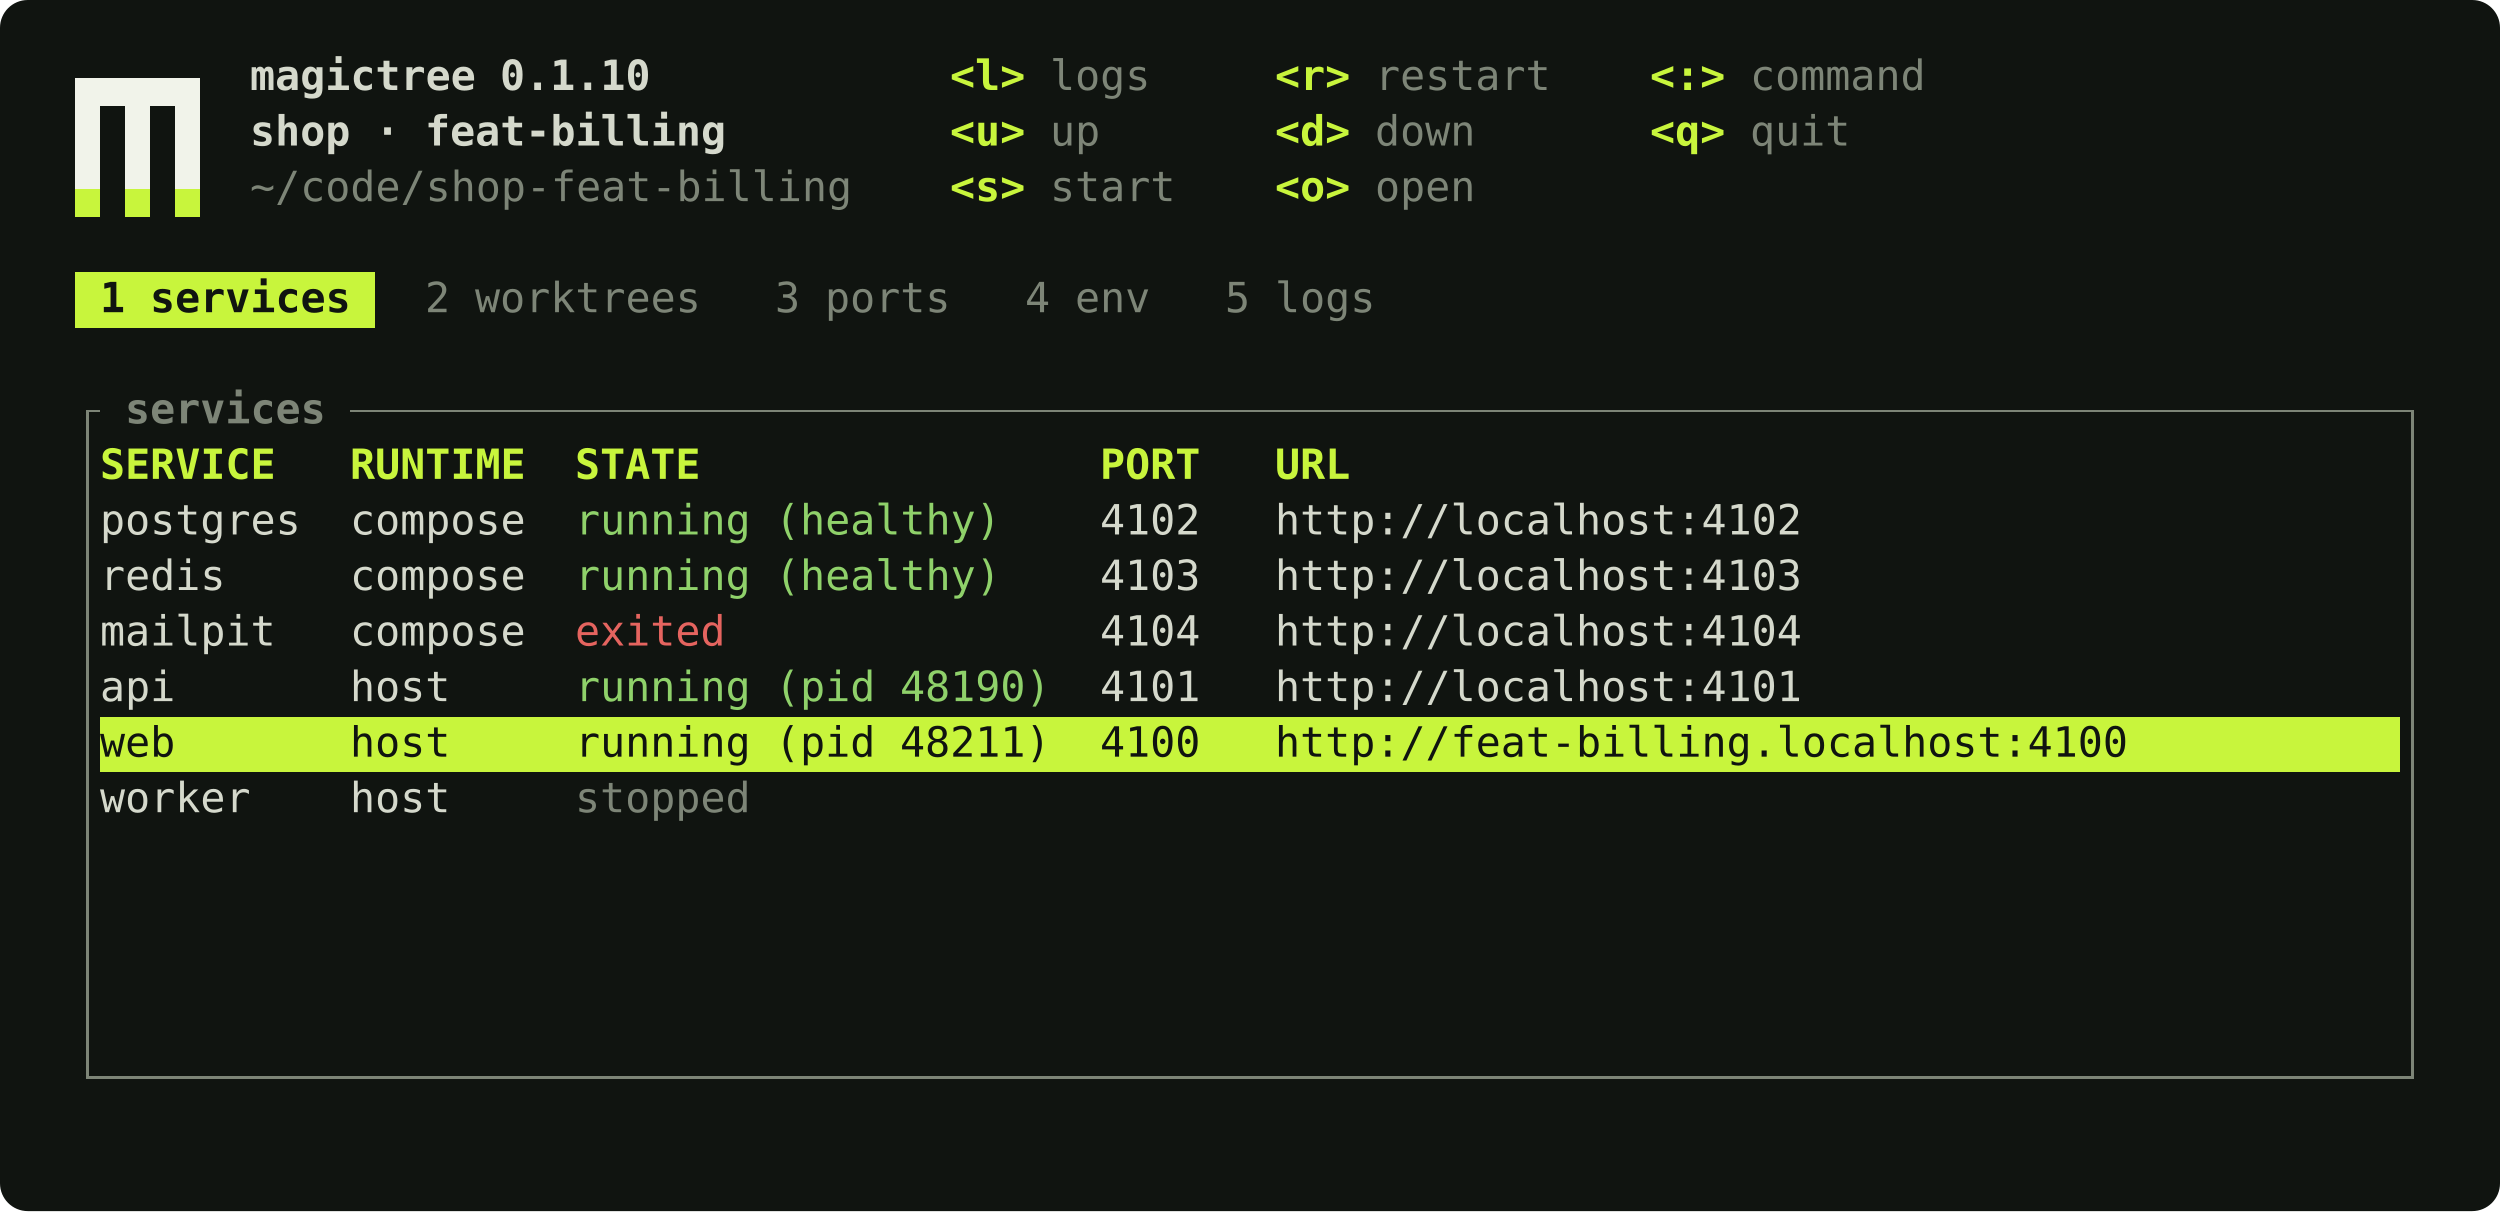
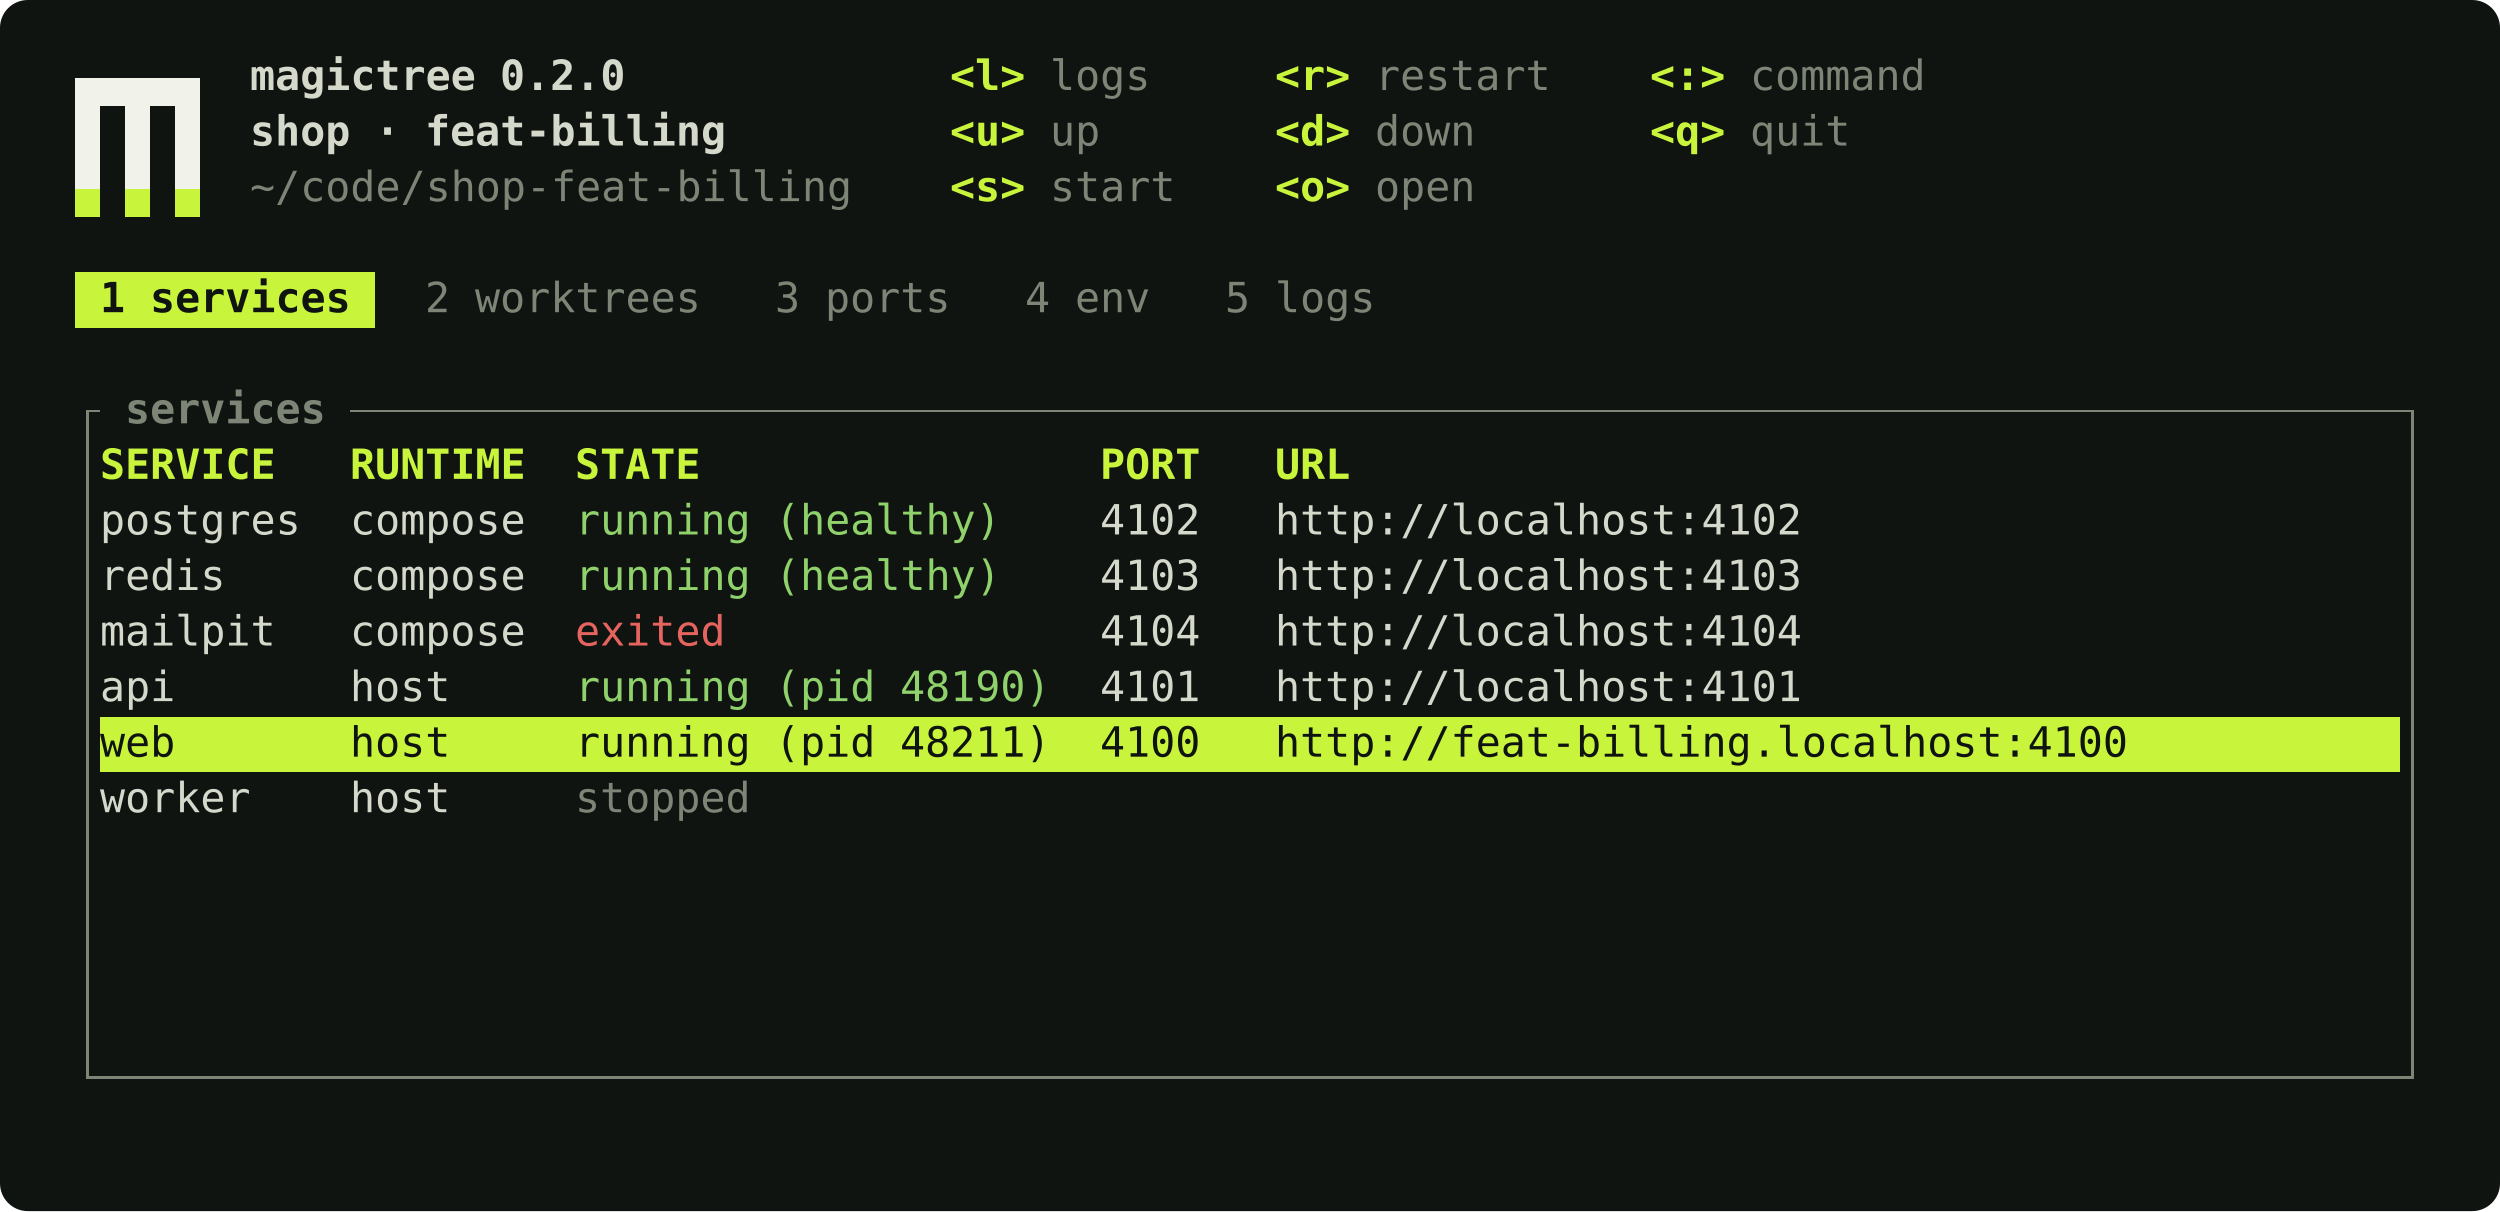
<svg xmlns="http://www.w3.org/2000/svg" viewBox="0 0 900 436" width="900" height="436" role="img" aria-label="The magictree TUI: a worktree's services, their state and URLs">
  <rect width="900" height="436" rx="10" fill="#101410" />
  <g font-family="ui-monospace, SFMono-Regular, Menlo, Consolas, monospace" font-size="15" shape-rendering="crispEdges">
    <rect x="27" y="28" width="9" height="10" fill="#f1f3ea" />
    <rect x="36" y="28" width="9" height="10" fill="#f1f3ea" />
    <rect x="45" y="28" width="9" height="10" fill="#f1f3ea" />
    <rect x="54" y="28" width="9" height="10" fill="#f1f3ea" />
    <rect x="63" y="28" width="9" height="10" fill="#f1f3ea" />
    <text x="90" y="32.4" textLength="81" fill="#d5d9cc" font-weight="700">magictree</text>
-     <text x="180" y="32.4" textLength="54" fill="#d5d9cc" font-weight="700">0.1.10</text>
+     <text x="180" y="32.4" textLength="45" fill="#d5d9cc" font-weight="700">0.2.0</text>
    <text x="342" y="32.4" textLength="27" fill="#c8f53c" font-weight="700">&lt;l&gt;</text>
    <text x="378" y="32.4" textLength="36" fill="#7d8577">logs</text>
    <text x="459" y="32.4" textLength="27" fill="#c8f53c" font-weight="700">&lt;r&gt;</text>
    <text x="495" y="32.4" textLength="63" fill="#7d8577">restart</text>
    <text x="594" y="32.4" textLength="27" fill="#c8f53c" font-weight="700">&lt;:&gt;</text>
    <text x="630" y="32.4" textLength="63" fill="#7d8577">command</text>
    <rect x="27" y="38" width="9" height="20" fill="#f1f3ea" />
    <rect x="45" y="38" width="9" height="20" fill="#f1f3ea" />
    <rect x="63" y="38" width="9" height="20" fill="#f1f3ea" />
    <text x="90" y="52.4" textLength="36" fill="#d5d9cc" font-weight="700">shop</text>
    <text x="135" y="52.4" textLength="9" fill="#d5d9cc" font-weight="700">·</text>
    <text x="153" y="52.4" textLength="108" fill="#d5d9cc" font-weight="700">feat-billing</text>
    <text x="342" y="52.4" textLength="27" fill="#c8f53c" font-weight="700">&lt;u&gt;</text>
    <text x="378" y="52.4" textLength="18" fill="#7d8577">up</text>
    <text x="459" y="52.4" textLength="27" fill="#c8f53c" font-weight="700">&lt;d&gt;</text>
    <text x="495" y="52.4" textLength="36" fill="#7d8577">down</text>
    <text x="594" y="52.4" textLength="27" fill="#c8f53c" font-weight="700">&lt;q&gt;</text>
    <text x="630" y="52.4" textLength="36" fill="#7d8577">quit</text>
    <rect x="27" y="58" width="9" height="20" fill="#c8f53c" />
    <rect x="45" y="58" width="9" height="20" fill="#c8f53c" />
    <rect x="63" y="58" width="9" height="20" fill="#c8f53c" />
    <rect x="27" y="58" width="9" height="10" fill="#f1f3ea" />
    <rect x="45" y="58" width="9" height="10" fill="#f1f3ea" />
    <rect x="63" y="58" width="9" height="10" fill="#f1f3ea" />
    <text x="90" y="72.4" textLength="216" fill="#7d8577">~/code/shop-feat-billing</text>
    <text x="342" y="72.4" textLength="27" fill="#c8f53c" font-weight="700">&lt;s&gt;</text>
    <text x="378" y="72.4" textLength="45" fill="#7d8577">start</text>
    <text x="459" y="72.4" textLength="27" fill="#c8f53c" font-weight="700">&lt;o&gt;</text>
    <text x="495" y="72.4" textLength="36" fill="#7d8577">open</text>
    <rect x="27" y="98" width="108" height="20" fill="#c8f53c" />
    <text x="36" y="112.4" textLength="9" fill="#101410" font-weight="700">1</text>
    <text x="54" y="112.4" textLength="72" fill="#101410" font-weight="700">services</text>
    <text x="153" y="112.4" textLength="9" fill="#7d8577">2</text>
    <text x="171" y="112.4" textLength="81" fill="#7d8577">worktrees</text>
    <text x="279" y="112.4" textLength="9" fill="#7d8577">3</text>
    <text x="297" y="112.4" textLength="45" fill="#7d8577">ports</text>
    <text x="369" y="112.4" textLength="9" fill="#7d8577">4</text>
    <text x="387" y="112.4" textLength="27" fill="#7d8577">env</text>
    <text x="441" y="112.4" textLength="9" fill="#7d8577">5</text>
    <text x="459" y="112.4" textLength="36" fill="#7d8577">logs</text>
    <path d="M31.5 158V148H36" stroke="#7d8577" stroke-width="1" fill="none" />
    <text x="45" y="152.4" textLength="72" fill="#7d8577" font-weight="700">services</text>
    <path d="M126 148H135" stroke="#7d8577" stroke-width="1" fill="none" />
    <path d="M135 148H144" stroke="#7d8577" stroke-width="1" fill="none" />
    <path d="M144 148H153" stroke="#7d8577" stroke-width="1" fill="none" />
    <path d="M153 148H162" stroke="#7d8577" stroke-width="1" fill="none" />
    <path d="M162 148H171" stroke="#7d8577" stroke-width="1" fill="none" />
    <path d="M171 148H180" stroke="#7d8577" stroke-width="1" fill="none" />
    <path d="M180 148H189" stroke="#7d8577" stroke-width="1" fill="none" />
    <path d="M189 148H198" stroke="#7d8577" stroke-width="1" fill="none" />
    <path d="M198 148H207" stroke="#7d8577" stroke-width="1" fill="none" />
    <path d="M207 148H216" stroke="#7d8577" stroke-width="1" fill="none" />
    <path d="M216 148H225" stroke="#7d8577" stroke-width="1" fill="none" />
    <path d="M225 148H234" stroke="#7d8577" stroke-width="1" fill="none" />
    <path d="M234 148H243" stroke="#7d8577" stroke-width="1" fill="none" />
    <path d="M243 148H252" stroke="#7d8577" stroke-width="1" fill="none" />
    <path d="M252 148H261" stroke="#7d8577" stroke-width="1" fill="none" />
    <path d="M261 148H270" stroke="#7d8577" stroke-width="1" fill="none" />
    <path d="M270 148H279" stroke="#7d8577" stroke-width="1" fill="none" />
    <path d="M279 148H288" stroke="#7d8577" stroke-width="1" fill="none" />
    <path d="M288 148H297" stroke="#7d8577" stroke-width="1" fill="none" />
    <path d="M297 148H306" stroke="#7d8577" stroke-width="1" fill="none" />
    <path d="M306 148H315" stroke="#7d8577" stroke-width="1" fill="none" />
    <path d="M315 148H324" stroke="#7d8577" stroke-width="1" fill="none" />
    <path d="M324 148H333" stroke="#7d8577" stroke-width="1" fill="none" />
    <path d="M333 148H342" stroke="#7d8577" stroke-width="1" fill="none" />
    <path d="M342 148H351" stroke="#7d8577" stroke-width="1" fill="none" />
    <path d="M351 148H360" stroke="#7d8577" stroke-width="1" fill="none" />
    <path d="M360 148H369" stroke="#7d8577" stroke-width="1" fill="none" />
    <path d="M369 148H378" stroke="#7d8577" stroke-width="1" fill="none" />
    <path d="M378 148H387" stroke="#7d8577" stroke-width="1" fill="none" />
    <path d="M387 148H396" stroke="#7d8577" stroke-width="1" fill="none" />
    <path d="M396 148H405" stroke="#7d8577" stroke-width="1" fill="none" />
    <path d="M405 148H414" stroke="#7d8577" stroke-width="1" fill="none" />
    <path d="M414 148H423" stroke="#7d8577" stroke-width="1" fill="none" />
    <path d="M423 148H432" stroke="#7d8577" stroke-width="1" fill="none" />
    <path d="M432 148H441" stroke="#7d8577" stroke-width="1" fill="none" />
    <path d="M441 148H450" stroke="#7d8577" stroke-width="1" fill="none" />
    <path d="M450 148H459" stroke="#7d8577" stroke-width="1" fill="none" />
    <path d="M459 148H468" stroke="#7d8577" stroke-width="1" fill="none" />
    <path d="M468 148H477" stroke="#7d8577" stroke-width="1" fill="none" />
    <path d="M477 148H486" stroke="#7d8577" stroke-width="1" fill="none" />
    <path d="M486 148H495" stroke="#7d8577" stroke-width="1" fill="none" />
    <path d="M495 148H504" stroke="#7d8577" stroke-width="1" fill="none" />
    <path d="M504 148H513" stroke="#7d8577" stroke-width="1" fill="none" />
    <path d="M513 148H522" stroke="#7d8577" stroke-width="1" fill="none" />
    <path d="M522 148H531" stroke="#7d8577" stroke-width="1" fill="none" />
    <path d="M531 148H540" stroke="#7d8577" stroke-width="1" fill="none" />
    <path d="M540 148H549" stroke="#7d8577" stroke-width="1" fill="none" />
    <path d="M549 148H558" stroke="#7d8577" stroke-width="1" fill="none" />
    <path d="M558 148H567" stroke="#7d8577" stroke-width="1" fill="none" />
    <path d="M567 148H576" stroke="#7d8577" stroke-width="1" fill="none" />
    <path d="M576 148H585" stroke="#7d8577" stroke-width="1" fill="none" />
    <path d="M585 148H594" stroke="#7d8577" stroke-width="1" fill="none" />
    <path d="M594 148H603" stroke="#7d8577" stroke-width="1" fill="none" />
    <path d="M603 148H612" stroke="#7d8577" stroke-width="1" fill="none" />
    <path d="M612 148H621" stroke="#7d8577" stroke-width="1" fill="none" />
    <path d="M621 148H630" stroke="#7d8577" stroke-width="1" fill="none" />
    <path d="M630 148H639" stroke="#7d8577" stroke-width="1" fill="none" />
    <path d="M639 148H648" stroke="#7d8577" stroke-width="1" fill="none" />
    <path d="M648 148H657" stroke="#7d8577" stroke-width="1" fill="none" />
    <path d="M657 148H666" stroke="#7d8577" stroke-width="1" fill="none" />
    <path d="M666 148H675" stroke="#7d8577" stroke-width="1" fill="none" />
    <path d="M675 148H684" stroke="#7d8577" stroke-width="1" fill="none" />
    <path d="M684 148H693" stroke="#7d8577" stroke-width="1" fill="none" />
    <path d="M693 148H702" stroke="#7d8577" stroke-width="1" fill="none" />
    <path d="M702 148H711" stroke="#7d8577" stroke-width="1" fill="none" />
    <path d="M711 148H720" stroke="#7d8577" stroke-width="1" fill="none" />
    <path d="M720 148H729" stroke="#7d8577" stroke-width="1" fill="none" />
    <path d="M729 148H738" stroke="#7d8577" stroke-width="1" fill="none" />
    <path d="M738 148H747" stroke="#7d8577" stroke-width="1" fill="none" />
    <path d="M747 148H756" stroke="#7d8577" stroke-width="1" fill="none" />
    <path d="M756 148H765" stroke="#7d8577" stroke-width="1" fill="none" />
    <path d="M765 148H774" stroke="#7d8577" stroke-width="1" fill="none" />
    <path d="M774 148H783" stroke="#7d8577" stroke-width="1" fill="none" />
    <path d="M783 148H792" stroke="#7d8577" stroke-width="1" fill="none" />
    <path d="M792 148H801" stroke="#7d8577" stroke-width="1" fill="none" />
    <path d="M801 148H810" stroke="#7d8577" stroke-width="1" fill="none" />
    <path d="M810 148H819" stroke="#7d8577" stroke-width="1" fill="none" />
    <path d="M819 148H828" stroke="#7d8577" stroke-width="1" fill="none" />
    <path d="M828 148H837" stroke="#7d8577" stroke-width="1" fill="none" />
    <path d="M837 148H846" stroke="#7d8577" stroke-width="1" fill="none" />
    <path d="M846 148H855" stroke="#7d8577" stroke-width="1" fill="none" />
    <path d="M855 148H864" stroke="#7d8577" stroke-width="1" fill="none" />
    <path d="M864 148H868.5V158" stroke="#7d8577" stroke-width="1" fill="none" />
    <path d="M31.5 158V178" stroke="#7d8577" stroke-width="1" fill="none" />
    <text x="36" y="172.4" textLength="63" fill="#c8f53c" font-weight="700">SERVICE</text>
    <text x="126" y="172.4" textLength="63" fill="#c8f53c" font-weight="700">RUNTIME</text>
    <text x="207" y="172.4" textLength="45" fill="#c8f53c" font-weight="700">STATE</text>
    <text x="396" y="172.4" textLength="36" fill="#c8f53c" font-weight="700">PORT</text>
    <text x="459" y="172.4" textLength="27" fill="#c8f53c" font-weight="700">URL</text>
    <path d="M868.5 158V178" stroke="#7d8577" stroke-width="1" fill="none" />
    <path d="M31.5 178V198" stroke="#7d8577" stroke-width="1" fill="none" />
    <text x="36" y="192.4" textLength="72" fill="#d5d9cc">postgres</text>
    <text x="126" y="192.4" textLength="63" fill="#d5d9cc">compose</text>
    <text x="207" y="192.4" textLength="63" fill="#8fd16a">running</text>
    <text x="279" y="192.4" textLength="81" fill="#8fd16a">(healthy)</text>
    <text x="396" y="192.4" textLength="36" fill="#d5d9cc">4102</text>
    <text x="459" y="192.4" textLength="189" fill="#d5d9cc">http://localhost:4102</text>
    <path d="M868.5 178V198" stroke="#7d8577" stroke-width="1" fill="none" />
    <path d="M31.5 198V218" stroke="#7d8577" stroke-width="1" fill="none" />
    <text x="36" y="212.4" textLength="45" fill="#d5d9cc">redis</text>
    <text x="126" y="212.4" textLength="63" fill="#d5d9cc">compose</text>
    <text x="207" y="212.4" textLength="63" fill="#8fd16a">running</text>
    <text x="279" y="212.4" textLength="81" fill="#8fd16a">(healthy)</text>
    <text x="396" y="212.4" textLength="36" fill="#d5d9cc">4103</text>
    <text x="459" y="212.4" textLength="189" fill="#d5d9cc">http://localhost:4103</text>
    <path d="M868.5 198V218" stroke="#7d8577" stroke-width="1" fill="none" />
    <path d="M31.5 218V238" stroke="#7d8577" stroke-width="1" fill="none" />
    <text x="36" y="232.4" textLength="63" fill="#d5d9cc">mailpit</text>
    <text x="126" y="232.4" textLength="63" fill="#d5d9cc">compose</text>
    <text x="207" y="232.4" textLength="54" fill="#e5645f">exited</text>
    <text x="396" y="232.4" textLength="36" fill="#d5d9cc">4104</text>
    <text x="459" y="232.4" textLength="189" fill="#d5d9cc">http://localhost:4104</text>
    <path d="M868.5 218V238" stroke="#7d8577" stroke-width="1" fill="none" />
    <path d="M31.5 238V258" stroke="#7d8577" stroke-width="1" fill="none" />
    <text x="36" y="252.4" textLength="27" fill="#d5d9cc">api</text>
    <text x="126" y="252.4" textLength="36" fill="#d5d9cc">host</text>
    <text x="207" y="252.4" textLength="63" fill="#8fd16a">running</text>
    <text x="279" y="252.4" textLength="36" fill="#8fd16a">(pid</text>
    <text x="324" y="252.4" textLength="54" fill="#8fd16a">48190)</text>
    <text x="396" y="252.4" textLength="36" fill="#d5d9cc">4101</text>
    <text x="459" y="252.4" textLength="189" fill="#d5d9cc">http://localhost:4101</text>
    <path d="M868.5 238V258" stroke="#7d8577" stroke-width="1" fill="none" />
    <rect x="36" y="258" width="828" height="20" fill="#c8f53c" />
    <path d="M31.5 258V278" stroke="#7d8577" stroke-width="1" fill="none" />
    <text x="36" y="272.4" textLength="27" fill="#101410">web</text>
    <text x="126" y="272.4" textLength="36" fill="#101410">host</text>
    <text x="207" y="272.4" textLength="63" fill="#101410">running</text>
    <text x="279" y="272.4" textLength="36" fill="#101410">(pid</text>
    <text x="324" y="272.4" textLength="54" fill="#101410">48211)</text>
    <text x="396" y="272.4" textLength="36" fill="#101410">4100</text>
    <text x="459" y="272.4" textLength="306" fill="#101410">http://feat-billing.localhost:4100</text>
    <path d="M868.5 258V278" stroke="#7d8577" stroke-width="1" fill="none" />
    <path d="M31.5 278V298" stroke="#7d8577" stroke-width="1" fill="none" />
    <text x="36" y="292.4" textLength="54" fill="#d5d9cc">worker</text>
    <text x="126" y="292.4" textLength="36" fill="#d5d9cc">host</text>
    <text x="207" y="292.4" textLength="63" fill="#7d8577">stopped</text>
    <path d="M868.5 278V298" stroke="#7d8577" stroke-width="1" fill="none" />
    <path d="M31.5 298V318" stroke="#7d8577" stroke-width="1" fill="none" />
    <path d="M868.5 298V318" stroke="#7d8577" stroke-width="1" fill="none" />
    <path d="M31.5 318V338" stroke="#7d8577" stroke-width="1" fill="none" />
    <path d="M868.5 318V338" stroke="#7d8577" stroke-width="1" fill="none" />
    <path d="M31.5 338V358" stroke="#7d8577" stroke-width="1" fill="none" />
    <path d="M868.5 338V358" stroke="#7d8577" stroke-width="1" fill="none" />
    <path d="M31.5 358V378" stroke="#7d8577" stroke-width="1" fill="none" />
    <path d="M868.5 358V378" stroke="#7d8577" stroke-width="1" fill="none" />
    <path d="M31.5 378V388H36" stroke="#7d8577" stroke-width="1" fill="none" />
    <path d="M36 388H45" stroke="#7d8577" stroke-width="1" fill="none" />
    <path d="M45 388H54" stroke="#7d8577" stroke-width="1" fill="none" />
    <path d="M54 388H63" stroke="#7d8577" stroke-width="1" fill="none" />
    <path d="M63 388H72" stroke="#7d8577" stroke-width="1" fill="none" />
    <path d="M72 388H81" stroke="#7d8577" stroke-width="1" fill="none" />
    <path d="M81 388H90" stroke="#7d8577" stroke-width="1" fill="none" />
    <path d="M90 388H99" stroke="#7d8577" stroke-width="1" fill="none" />
    <path d="M99 388H108" stroke="#7d8577" stroke-width="1" fill="none" />
    <path d="M108 388H117" stroke="#7d8577" stroke-width="1" fill="none" />
    <path d="M117 388H126" stroke="#7d8577" stroke-width="1" fill="none" />
    <path d="M126 388H135" stroke="#7d8577" stroke-width="1" fill="none" />
    <path d="M135 388H144" stroke="#7d8577" stroke-width="1" fill="none" />
    <path d="M144 388H153" stroke="#7d8577" stroke-width="1" fill="none" />
    <path d="M153 388H162" stroke="#7d8577" stroke-width="1" fill="none" />
    <path d="M162 388H171" stroke="#7d8577" stroke-width="1" fill="none" />
    <path d="M171 388H180" stroke="#7d8577" stroke-width="1" fill="none" />
    <path d="M180 388H189" stroke="#7d8577" stroke-width="1" fill="none" />
    <path d="M189 388H198" stroke="#7d8577" stroke-width="1" fill="none" />
    <path d="M198 388H207" stroke="#7d8577" stroke-width="1" fill="none" />
    <path d="M207 388H216" stroke="#7d8577" stroke-width="1" fill="none" />
    <path d="M216 388H225" stroke="#7d8577" stroke-width="1" fill="none" />
    <path d="M225 388H234" stroke="#7d8577" stroke-width="1" fill="none" />
    <path d="M234 388H243" stroke="#7d8577" stroke-width="1" fill="none" />
    <path d="M243 388H252" stroke="#7d8577" stroke-width="1" fill="none" />
    <path d="M252 388H261" stroke="#7d8577" stroke-width="1" fill="none" />
    <path d="M261 388H270" stroke="#7d8577" stroke-width="1" fill="none" />
    <path d="M270 388H279" stroke="#7d8577" stroke-width="1" fill="none" />
    <path d="M279 388H288" stroke="#7d8577" stroke-width="1" fill="none" />
    <path d="M288 388H297" stroke="#7d8577" stroke-width="1" fill="none" />
    <path d="M297 388H306" stroke="#7d8577" stroke-width="1" fill="none" />
    <path d="M306 388H315" stroke="#7d8577" stroke-width="1" fill="none" />
    <path d="M315 388H324" stroke="#7d8577" stroke-width="1" fill="none" />
    <path d="M324 388H333" stroke="#7d8577" stroke-width="1" fill="none" />
    <path d="M333 388H342" stroke="#7d8577" stroke-width="1" fill="none" />
    <path d="M342 388H351" stroke="#7d8577" stroke-width="1" fill="none" />
    <path d="M351 388H360" stroke="#7d8577" stroke-width="1" fill="none" />
    <path d="M360 388H369" stroke="#7d8577" stroke-width="1" fill="none" />
    <path d="M369 388H378" stroke="#7d8577" stroke-width="1" fill="none" />
    <path d="M378 388H387" stroke="#7d8577" stroke-width="1" fill="none" />
    <path d="M387 388H396" stroke="#7d8577" stroke-width="1" fill="none" />
    <path d="M396 388H405" stroke="#7d8577" stroke-width="1" fill="none" />
    <path d="M405 388H414" stroke="#7d8577" stroke-width="1" fill="none" />
    <path d="M414 388H423" stroke="#7d8577" stroke-width="1" fill="none" />
    <path d="M423 388H432" stroke="#7d8577" stroke-width="1" fill="none" />
    <path d="M432 388H441" stroke="#7d8577" stroke-width="1" fill="none" />
    <path d="M441 388H450" stroke="#7d8577" stroke-width="1" fill="none" />
    <path d="M450 388H459" stroke="#7d8577" stroke-width="1" fill="none" />
    <path d="M459 388H468" stroke="#7d8577" stroke-width="1" fill="none" />
    <path d="M468 388H477" stroke="#7d8577" stroke-width="1" fill="none" />
    <path d="M477 388H486" stroke="#7d8577" stroke-width="1" fill="none" />
    <path d="M486 388H495" stroke="#7d8577" stroke-width="1" fill="none" />
    <path d="M495 388H504" stroke="#7d8577" stroke-width="1" fill="none" />
    <path d="M504 388H513" stroke="#7d8577" stroke-width="1" fill="none" />
    <path d="M513 388H522" stroke="#7d8577" stroke-width="1" fill="none" />
    <path d="M522 388H531" stroke="#7d8577" stroke-width="1" fill="none" />
    <path d="M531 388H540" stroke="#7d8577" stroke-width="1" fill="none" />
    <path d="M540 388H549" stroke="#7d8577" stroke-width="1" fill="none" />
    <path d="M549 388H558" stroke="#7d8577" stroke-width="1" fill="none" />
    <path d="M558 388H567" stroke="#7d8577" stroke-width="1" fill="none" />
    <path d="M567 388H576" stroke="#7d8577" stroke-width="1" fill="none" />
    <path d="M576 388H585" stroke="#7d8577" stroke-width="1" fill="none" />
    <path d="M585 388H594" stroke="#7d8577" stroke-width="1" fill="none" />
    <path d="M594 388H603" stroke="#7d8577" stroke-width="1" fill="none" />
    <path d="M603 388H612" stroke="#7d8577" stroke-width="1" fill="none" />
    <path d="M612 388H621" stroke="#7d8577" stroke-width="1" fill="none" />
    <path d="M621 388H630" stroke="#7d8577" stroke-width="1" fill="none" />
    <path d="M630 388H639" stroke="#7d8577" stroke-width="1" fill="none" />
    <path d="M639 388H648" stroke="#7d8577" stroke-width="1" fill="none" />
    <path d="M648 388H657" stroke="#7d8577" stroke-width="1" fill="none" />
    <path d="M657 388H666" stroke="#7d8577" stroke-width="1" fill="none" />
    <path d="M666 388H675" stroke="#7d8577" stroke-width="1" fill="none" />
    <path d="M675 388H684" stroke="#7d8577" stroke-width="1" fill="none" />
    <path d="M684 388H693" stroke="#7d8577" stroke-width="1" fill="none" />
    <path d="M693 388H702" stroke="#7d8577" stroke-width="1" fill="none" />
    <path d="M702 388H711" stroke="#7d8577" stroke-width="1" fill="none" />
    <path d="M711 388H720" stroke="#7d8577" stroke-width="1" fill="none" />
    <path d="M720 388H729" stroke="#7d8577" stroke-width="1" fill="none" />
    <path d="M729 388H738" stroke="#7d8577" stroke-width="1" fill="none" />
    <path d="M738 388H747" stroke="#7d8577" stroke-width="1" fill="none" />
    <path d="M747 388H756" stroke="#7d8577" stroke-width="1" fill="none" />
    <path d="M756 388H765" stroke="#7d8577" stroke-width="1" fill="none" />
    <path d="M765 388H774" stroke="#7d8577" stroke-width="1" fill="none" />
    <path d="M774 388H783" stroke="#7d8577" stroke-width="1" fill="none" />
    <path d="M783 388H792" stroke="#7d8577" stroke-width="1" fill="none" />
    <path d="M792 388H801" stroke="#7d8577" stroke-width="1" fill="none" />
    <path d="M801 388H810" stroke="#7d8577" stroke-width="1" fill="none" />
    <path d="M810 388H819" stroke="#7d8577" stroke-width="1" fill="none" />
    <path d="M819 388H828" stroke="#7d8577" stroke-width="1" fill="none" />
    <path d="M828 388H837" stroke="#7d8577" stroke-width="1" fill="none" />
    <path d="M837 388H846" stroke="#7d8577" stroke-width="1" fill="none" />
    <path d="M846 388H855" stroke="#7d8577" stroke-width="1" fill="none" />
    <path d="M855 388H864" stroke="#7d8577" stroke-width="1" fill="none" />
    <path d="M864 388H868.5V378" stroke="#7d8577" stroke-width="1" fill="none" />
  </g>
</svg>
